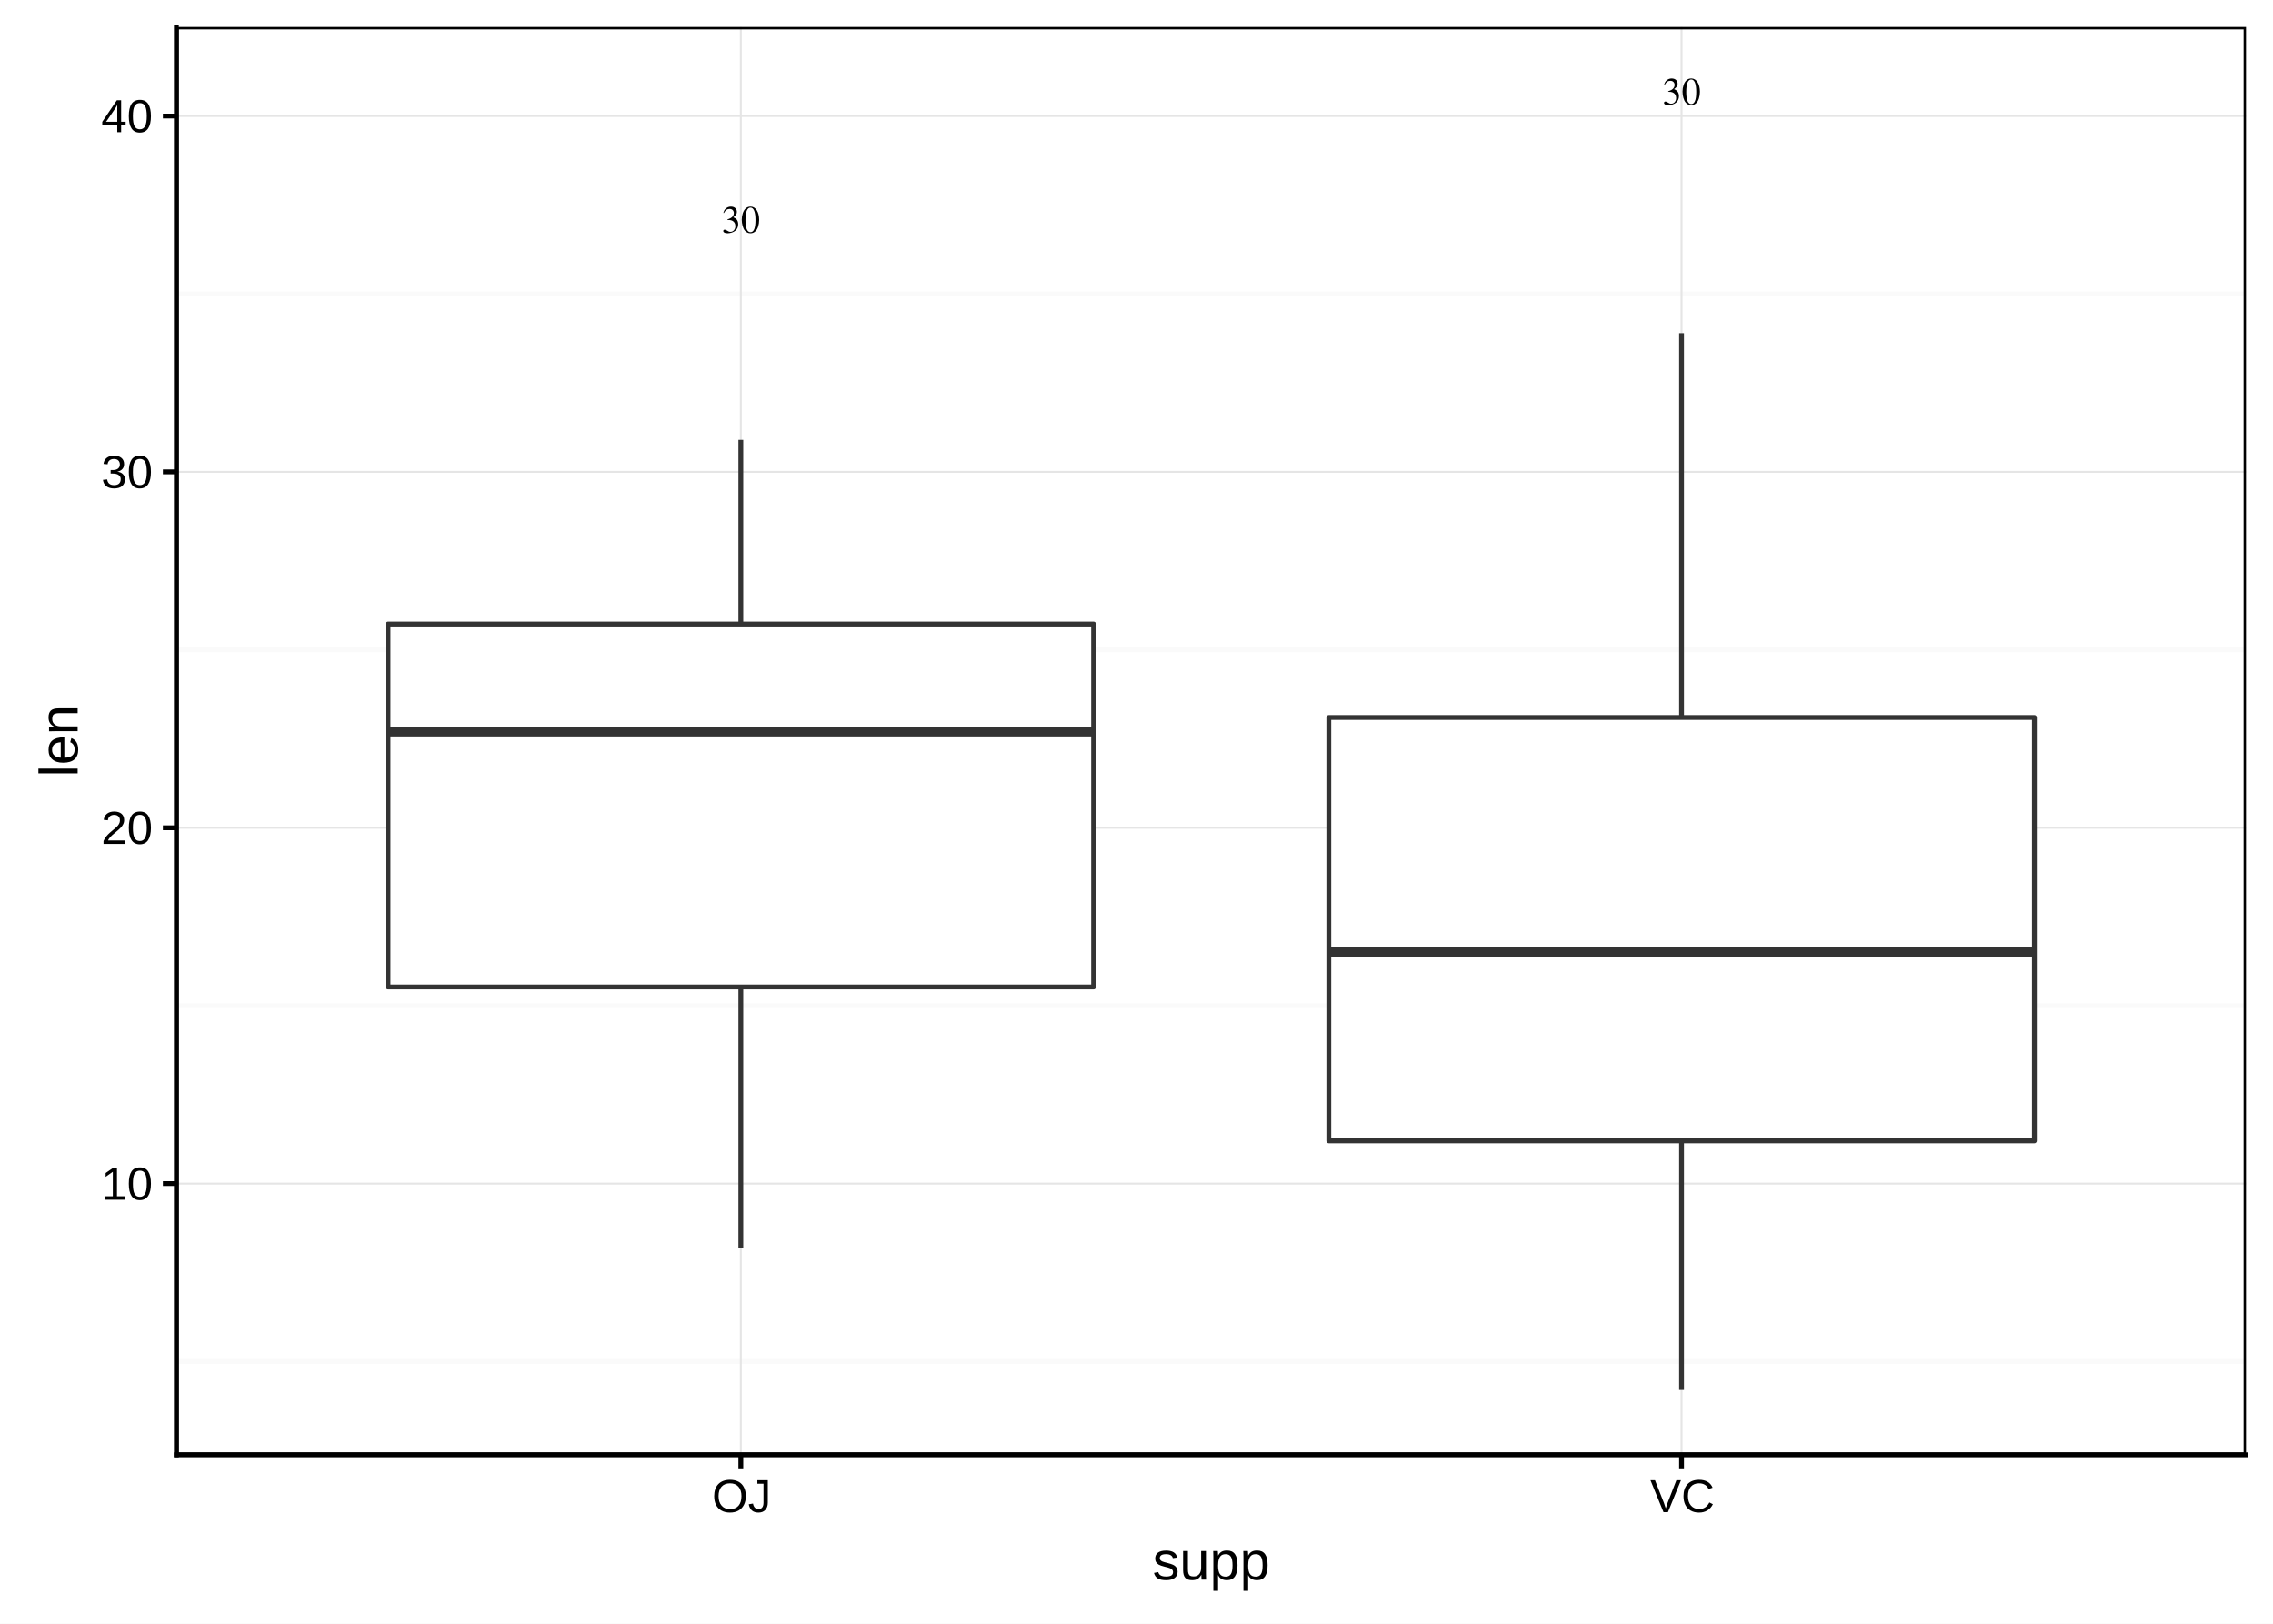
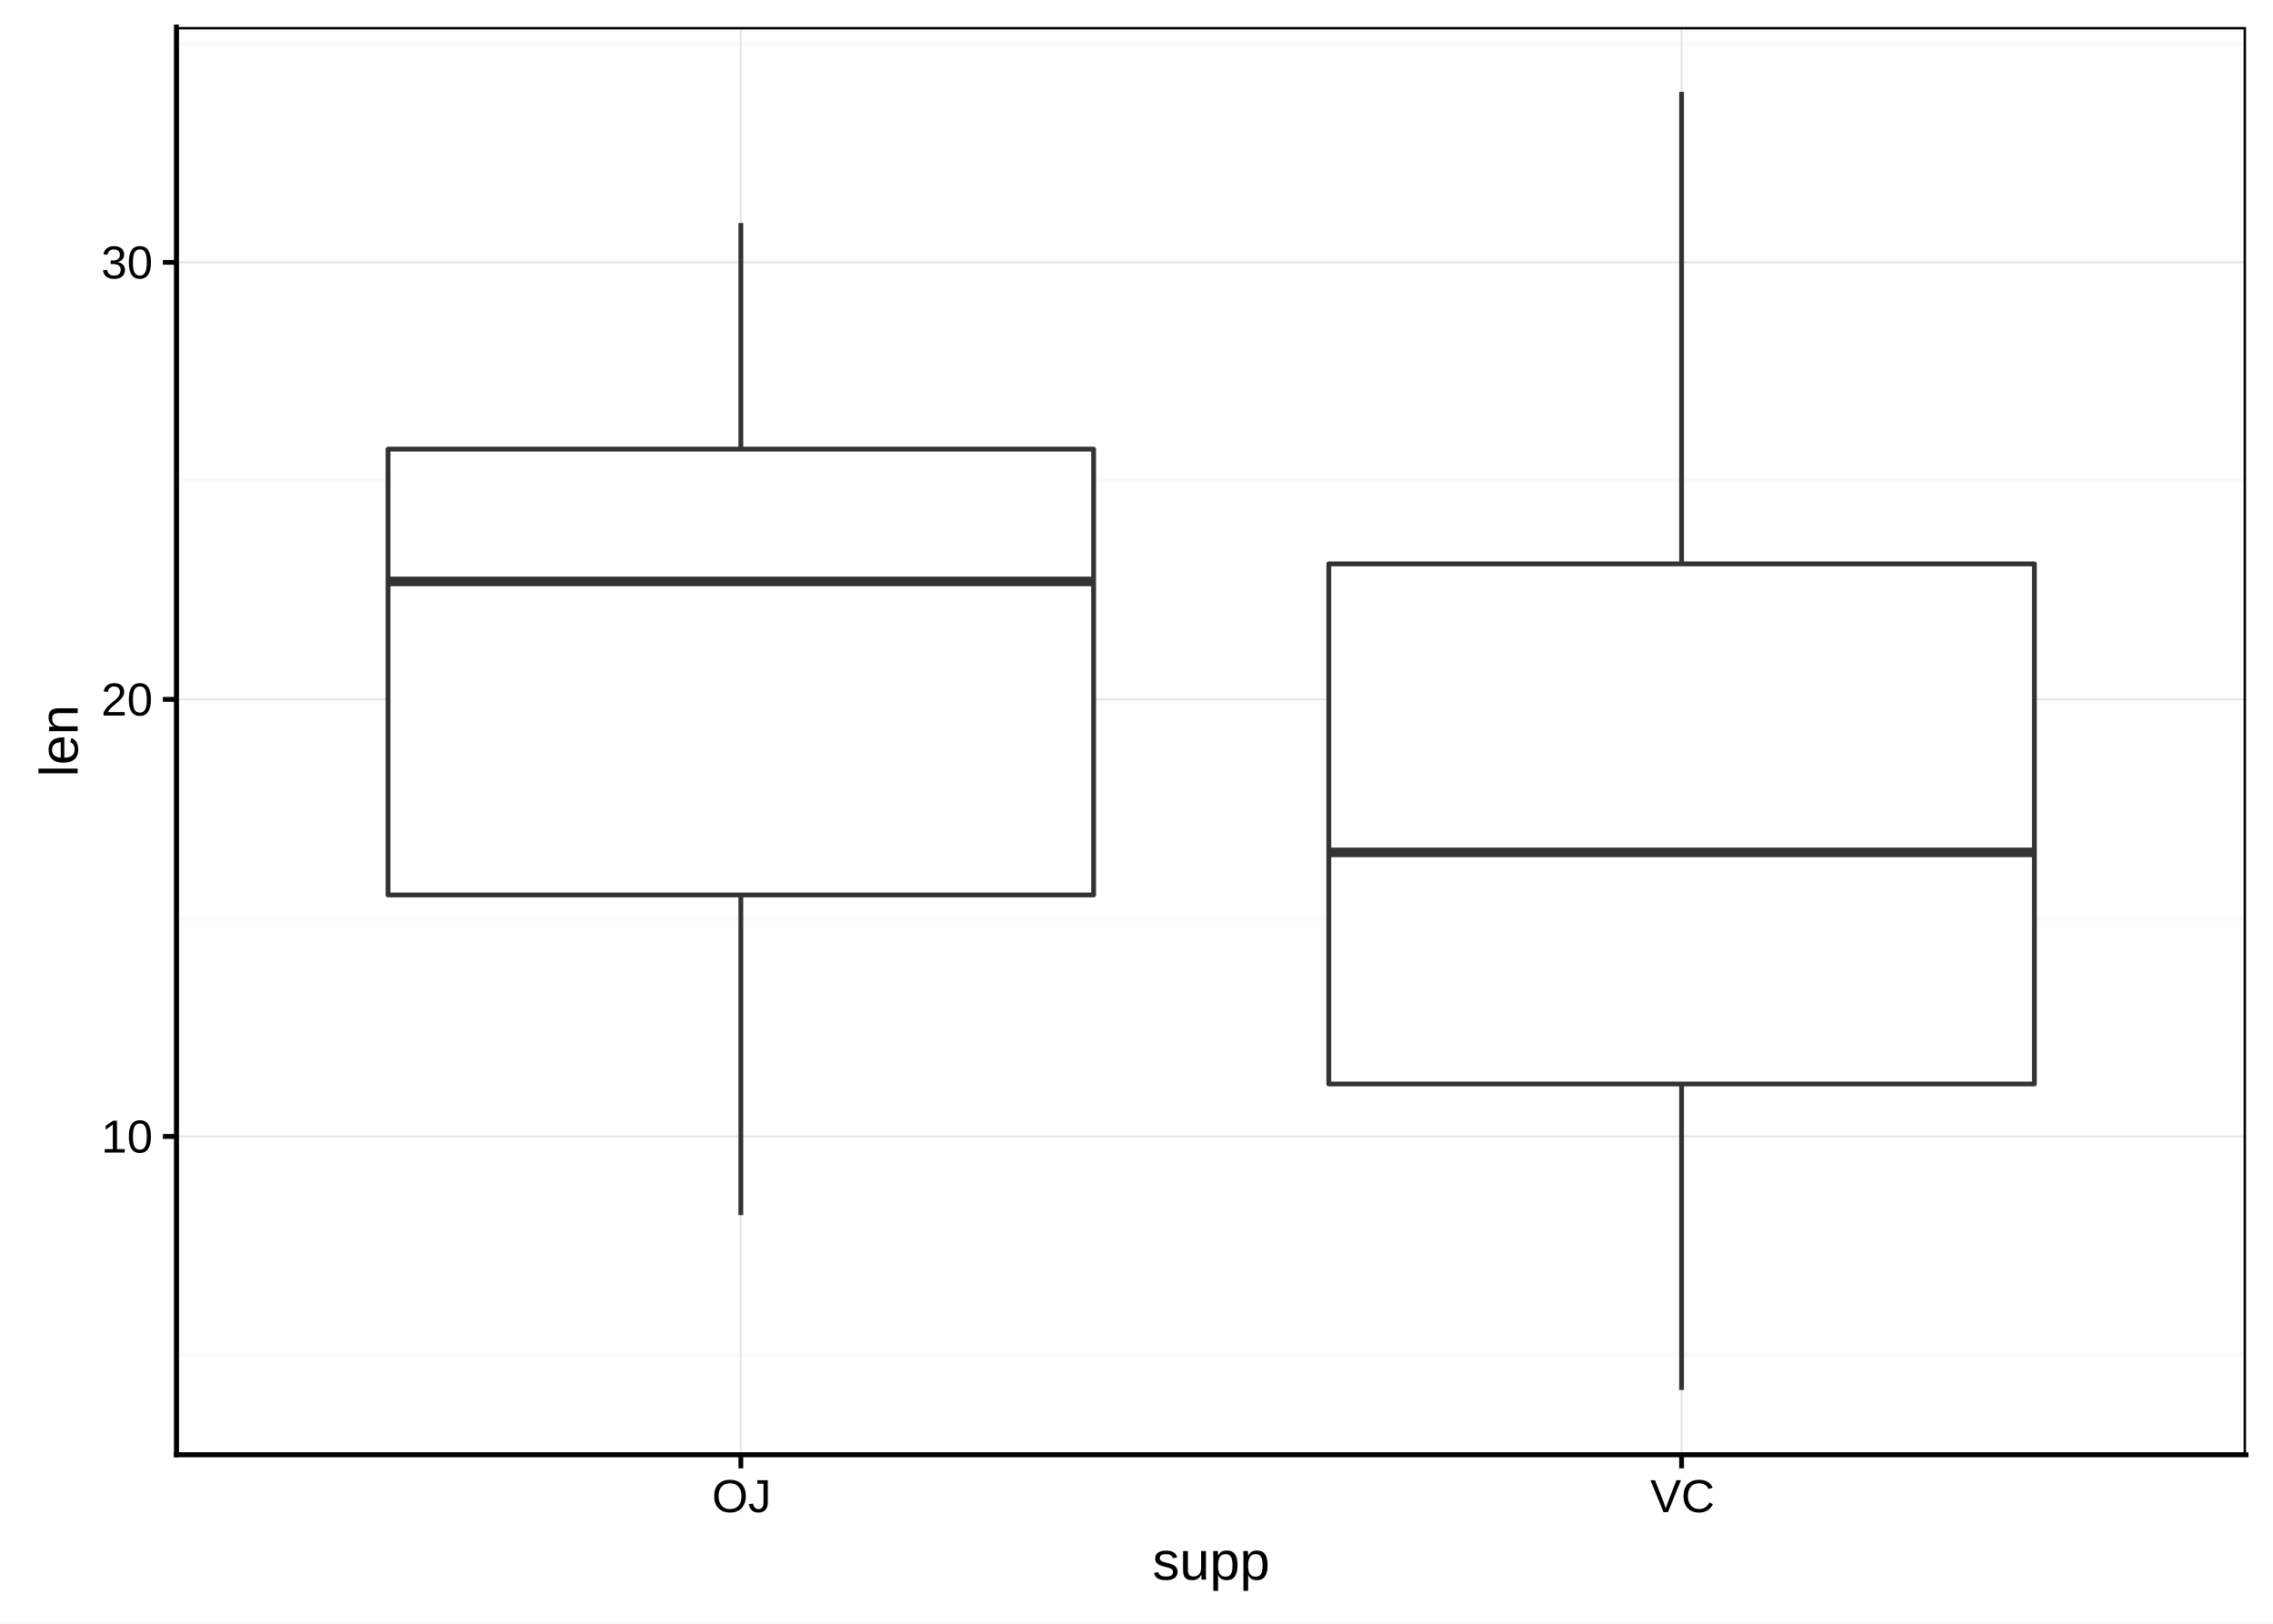
<svg xmlns="http://www.w3.org/2000/svg" viewBox="0 0 504.00 360.00">
  <defs>
    <style type="text/css">
    line, polyline, path, rect, circle {
      fill: none;
      stroke: #000000;
      stroke-linecap: round;
      stroke-linejoin: round;
      stroke-miterlimit: 10.00;
    }
  </style>
  </defs>
  <rect width="100%" height="100%" style="stroke: none; fill: #FFFFFF;" />
  <rect x="0.00" y="0.00" width="504.00" height="360.00" style="stroke-width: 0.00; stroke: none;" />
  <defs>
    <clipPath id="cpMzkuMTA4OHw0OTguMDIyfDMyMi41NTR8NS45Nzc1OA==">
      <rect x="39.11" y="5.98" width="458.91" height="316.58" />
    </clipPath>
  </defs>
  <rect x="39.11" y="5.98" width="458.91" height="316.58" style="stroke-width: 0.00; stroke: none; fill: #FFFFFF;" clip-path="url(#cpMzkuMTA4OHw0OTguMDIyfDMyMi41NTR8NS45Nzc1OA==)" />
-   <polyline points="39.11,301.85 498.02,301.85 " style="stroke-width: 1.07; stroke: #FAFAFA; stroke-linecap: butt;" clip-path="url(#cpMzkuMTA4OHw0OTguMDIyfDMyMi41NTR8NS45Nzc1OA==)" />
-   <polyline points="39.11,222.96 498.02,222.96 " style="stroke-width: 1.07; stroke: #FAFAFA; stroke-linecap: butt;" clip-path="url(#cpMzkuMTA4OHw0OTguMDIyfDMyMi41NTR8NS45Nzc1OA==)" />
-   <polyline points="39.11,144.07 498.02,144.07 " style="stroke-width: 1.07; stroke: #FAFAFA; stroke-linecap: butt;" clip-path="url(#cpMzkuMTA4OHw0OTguMDIyfDMyMi41NTR8NS45Nzc1OA==)" />
-   <polyline points="39.11,65.18 498.02,65.18 " style="stroke-width: 1.07; stroke: #FAFAFA; stroke-linecap: butt;" clip-path="url(#cpMzkuMTA4OHw0OTguMDIyfDMyMi41NTR8NS45Nzc1OA==)" />
-   <polyline points="39.11,262.41 498.02,262.41 " style="stroke-width: 0.43; stroke: #E5E5E5; stroke-linecap: butt;" clip-path="url(#cpMzkuMTA4OHw0OTguMDIyfDMyMi41NTR8NS45Nzc1OA==)" />
-   <polyline points="39.11,183.52 498.02,183.52 " style="stroke-width: 0.43; stroke: #E5E5E5; stroke-linecap: butt;" clip-path="url(#cpMzkuMTA4OHw0OTguMDIyfDMyMi41NTR8NS45Nzc1OA==)" />
-   <polyline points="39.11,104.62 498.02,104.62 " style="stroke-width: 0.43; stroke: #E5E5E5; stroke-linecap: butt;" clip-path="url(#cpMzkuMTA4OHw0OTguMDIyfDMyMi41NTR8NS45Nzc1OA==)" />
-   <polyline points="39.11,25.73 498.02,25.73 " style="stroke-width: 0.43; stroke: #E5E5E5; stroke-linecap: butt;" clip-path="url(#cpMzkuMTA4OHw0OTguMDIyfDMyMi41NTR8NS45Nzc1OA==)" />
+   <polyline points="39.11,300.41 498.02,300.41 " style="stroke-width: 1.07; stroke: #FAFAFA; stroke-linecap: butt;" clip-path="url(#cpMzkuMTA4OHw0OTguMDIyfDMyMi41NTR8NS45Nzc1OA==)" />
+   <polyline points="39.11,203.51 498.02,203.51 " style="stroke-width: 1.07; stroke: #FAFAFA; stroke-linecap: butt;" clip-path="url(#cpMzkuMTA4OHw0OTguMDIyfDMyMi41NTR8NS45Nzc1OA==)" />
+   <polyline points="39.11,106.61 498.02,106.61 " style="stroke-width: 1.07; stroke: #FAFAFA; stroke-linecap: butt;" clip-path="url(#cpMzkuMTA4OHw0OTguMDIyfDMyMi41NTR8NS45Nzc1OA==)" />
+   <polyline points="39.11,9.71 498.02,9.71 " style="stroke-width: 1.07; stroke: #FAFAFA; stroke-linecap: butt;" clip-path="url(#cpMzkuMTA4OHw0OTguMDIyfDMyMi41NTR8NS45Nzc1OA==)" />
+   <polyline points="39.11,251.96 498.02,251.96 " style="stroke-width: 0.43; stroke: #E5E5E5; stroke-linecap: butt;" clip-path="url(#cpMzkuMTA4OHw0OTguMDIyfDMyMi41NTR8NS45Nzc1OA==)" />
+   <polyline points="39.11,155.06 498.02,155.06 " style="stroke-width: 0.43; stroke: #E5E5E5; stroke-linecap: butt;" clip-path="url(#cpMzkuMTA4OHw0OTguMDIyfDMyMi41NTR8NS45Nzc1OA==)" />
+   <polyline points="39.11,58.16 498.02,58.16 " style="stroke-width: 0.43; stroke: #E5E5E5; stroke-linecap: butt;" clip-path="url(#cpMzkuMTA4OHw0OTguMDIyfDMyMi41NTR8NS45Nzc1OA==)" />
  <polyline points="164.27,322.55 164.27,5.98 " style="stroke-width: 0.43; stroke: #E5E5E5; stroke-linecap: butt;" clip-path="url(#cpMzkuMTA4OHw0OTguMDIyfDMyMi41NTR8NS45Nzc1OA==)" />
  <polyline points="372.86,322.55 372.86,5.98 " style="stroke-width: 0.43; stroke: #E5E5E5; stroke-linecap: butt;" clip-path="url(#cpMzkuMTA4OHw0OTguMDIyfDMyMi41NTR8NS45Nzc1OA==)" />
-   <line x1="164.27" y1="138.35" x2="164.27" y2="97.52" style="stroke-width: 1.07; stroke: #333333; stroke-linecap: butt;" clip-path="url(#cpMzkuMTA4OHw0OTguMDIyfDMyMi41NTR8NS45Nzc1OA==)" />
-   <line x1="164.27" y1="218.82" x2="164.27" y2="276.61" style="stroke-width: 1.07; stroke: #333333; stroke-linecap: butt;" clip-path="url(#cpMzkuMTA4OHw0OTguMDIyfDMyMi41NTR8NS45Nzc1OA==)" />
-   <polyline points="86.04,138.35 86.04,218.82 242.49,218.82 242.49,138.35 86.04,138.35 " style="stroke-width: 1.07; stroke: #333333; fill: #FFFFFF;" clip-path="url(#cpMzkuMTA4OHw0OTguMDIyfDMyMi41NTR8NS45Nzc1OA==)" />
-   <line x1="86.04" y1="162.21" x2="242.49" y2="162.21" style="stroke-width: 2.13; stroke: #333333; stroke-linecap: butt;" clip-path="url(#cpMzkuMTA4OHw0OTguMDIyfDMyMi41NTR8NS45Nzc1OA==)" />
-   <line x1="372.86" y1="159.06" x2="372.86" y2="73.86" style="stroke-width: 1.07; stroke: #333333; stroke-linecap: butt;" clip-path="url(#cpMzkuMTA4OHw0OTguMDIyfDMyMi41NTR8NS45Nzc1OA==)" />
-   <line x1="372.86" y1="252.94" x2="372.86" y2="308.16" style="stroke-width: 1.07; stroke: #333333; stroke-linecap: butt;" clip-path="url(#cpMzkuMTA4OHw0OTguMDIyfDMyMi41NTR8NS45Nzc1OA==)" />
-   <polyline points="294.64,159.06 294.64,252.94 451.09,252.94 451.09,159.06 294.64,159.06 " style="stroke-width: 1.07; stroke: #333333; fill: #FFFFFF;" clip-path="url(#cpMzkuMTA4OHw0OTguMDIyfDMyMi41NTR8NS45Nzc1OA==)" />
-   <line x1="294.64" y1="211.13" x2="451.09" y2="211.13" style="stroke-width: 2.13; stroke: #333333; stroke-linecap: butt;" clip-path="url(#cpMzkuMTA4OHw0OTguMDIyfDMyMi41NTR8NS45Nzc1OA==)" />
-   <g clip-path="url(#cpMzkuMTA4OHw0OTguMDIyfDMyMi41NTR8NS45Nzc1OA==)">
-     <text x="160.00" y="51.59" style="font-size: 8.54px; font-family: Times;" textLength="8.53px" lengthAdjust="spacingAndGlyphs">30</text>
-   </g>
-   <g clip-path="url(#cpMzkuMTA4OHw0OTguMDIyfDMyMi41NTR8NS45Nzc1OA==)">
-     <text x="368.60" y="23.19" style="font-size: 8.54px; font-family: Times;" textLength="8.53px" lengthAdjust="spacingAndGlyphs">30</text>
-   </g>
+   <line x1="164.27" y1="99.58" x2="164.27" y2="49.44" style="stroke-width: 1.07; stroke: #333333; stroke-linecap: butt;" clip-path="url(#cpMzkuMTA4OHw0OTguMDIyfDMyMi41NTR8NS45Nzc1OA==)" />
+   <line x1="164.27" y1="198.42" x2="164.27" y2="269.40" style="stroke-width: 1.07; stroke: #333333; stroke-linecap: butt;" clip-path="url(#cpMzkuMTA4OHw0OTguMDIyfDMyMi41NTR8NS45Nzc1OA==)" />
+   <polyline points="86.04,99.58 86.04,198.42 242.49,198.42 242.49,99.58 86.04,99.58 " style="stroke-width: 1.07; stroke: #333333; fill: #FFFFFF;" clip-path="url(#cpMzkuMTA4OHw0OTguMDIyfDMyMi41NTR8NS45Nzc1OA==)" />
+   <line x1="86.04" y1="128.90" x2="242.49" y2="128.90" style="stroke-width: 2.13; stroke: #333333; stroke-linecap: butt;" clip-path="url(#cpMzkuMTA4OHw0OTguMDIyfDMyMi41NTR8NS45Nzc1OA==)" />
+   <line x1="372.86" y1="125.02" x2="372.86" y2="20.37" style="stroke-width: 1.07; stroke: #333333; stroke-linecap: butt;" clip-path="url(#cpMzkuMTA4OHw0OTguMDIyfDMyMi41NTR8NS45Nzc1OA==)" />
+   <line x1="372.86" y1="240.33" x2="372.86" y2="308.16" style="stroke-width: 1.07; stroke: #333333; stroke-linecap: butt;" clip-path="url(#cpMzkuMTA4OHw0OTguMDIyfDMyMi41NTR8NS45Nzc1OA==)" />
+   <polyline points="294.64,125.02 294.64,240.33 451.09,240.33 451.09,125.02 294.64,125.02 " style="stroke-width: 1.07; stroke: #333333; fill: #FFFFFF;" clip-path="url(#cpMzkuMTA4OHw0OTguMDIyfDMyMi41NTR8NS45Nzc1OA==)" />
+   <line x1="294.64" y1="188.98" x2="451.09" y2="188.98" style="stroke-width: 2.13; stroke: #333333; stroke-linecap: butt;" clip-path="url(#cpMzkuMTA4OHw0OTguMDIyfDMyMi41NTR8NS45Nzc1OA==)" />
  <rect x="39.11" y="5.98" width="458.91" height="316.58" style="stroke-width: 1.07;" clip-path="url(#cpMzkuMTA4OHw0OTguMDIyfDMyMi41NTR8NS45Nzc1OA==)" />
  <defs>
    <clipPath id="cpMHw1MDR8MzYwfDA=">
      <rect x="0.00" y="0.00" width="504.00" height="360.00" />
    </clipPath>
  </defs>
  <polyline points="39.11,322.55 39.11,5.98 " style="stroke-width: 1.07; stroke-linecap: square;" clip-path="url(#cpMHw1MDR8MzYwfDA=)" />
  <g clip-path="url(#cpMHw1MDR8MzYwfDA=)">
-     <text x="22.44" y="265.99" style="font-size: 10.28px; font-family: Arial;" textLength="11.12px" lengthAdjust="spacingAndGlyphs">10</text>
+     <text x="22.44" y="255.54" style="font-size: 10.28px; font-family: Arial;" textLength="11.12px" lengthAdjust="spacingAndGlyphs">10</text>
  </g>
  <g clip-path="url(#cpMHw1MDR8MzYwfDA=)">
-     <text x="22.44" y="187.09" style="font-size: 10.28px; font-family: Arial;" textLength="11.12px" lengthAdjust="spacingAndGlyphs">20</text>
+     <text x="22.44" y="158.64" style="font-size: 10.28px; font-family: Arial;" textLength="11.12px" lengthAdjust="spacingAndGlyphs">20</text>
  </g>
  <g clip-path="url(#cpMHw1MDR8MzYwfDA=)">
-     <text x="22.44" y="108.20" style="font-size: 10.28px; font-family: Arial;" textLength="11.12px" lengthAdjust="spacingAndGlyphs">30</text>
+     <text x="22.44" y="61.74" style="font-size: 10.28px; font-family: Arial;" textLength="11.12px" lengthAdjust="spacingAndGlyphs">30</text>
  </g>
-   <g clip-path="url(#cpMHw1MDR8MzYwfDA=)">
-     <text x="22.44" y="29.31" style="font-size: 10.28px; font-family: Arial;" textLength="11.12px" lengthAdjust="spacingAndGlyphs">40</text>
-   </g>
-   <polyline points="36.12,262.41 39.11,262.41 " style="stroke-width: 1.07; stroke-linecap: butt;" clip-path="url(#cpMHw1MDR8MzYwfDA=)" />
-   <polyline points="36.12,183.52 39.11,183.52 " style="stroke-width: 1.07; stroke-linecap: butt;" clip-path="url(#cpMHw1MDR8MzYwfDA=)" />
-   <polyline points="36.12,104.62 39.11,104.62 " style="stroke-width: 1.07; stroke-linecap: butt;" clip-path="url(#cpMHw1MDR8MzYwfDA=)" />
-   <polyline points="36.12,25.73 39.11,25.73 " style="stroke-width: 1.07; stroke-linecap: butt;" clip-path="url(#cpMHw1MDR8MzYwfDA=)" />
+   <polyline points="36.12,251.96 39.11,251.96 " style="stroke-width: 1.07; stroke-linecap: butt;" clip-path="url(#cpMHw1MDR8MzYwfDA=)" />
+   <polyline points="36.12,155.06 39.11,155.06 " style="stroke-width: 1.07; stroke-linecap: butt;" clip-path="url(#cpMHw1MDR8MzYwfDA=)" />
+   <polyline points="36.12,58.16 39.11,58.16 " style="stroke-width: 1.07; stroke-linecap: butt;" clip-path="url(#cpMHw1MDR8MzYwfDA=)" />
  <polyline points="39.11,322.55 498.02,322.55 " style="stroke-width: 1.07; stroke-linecap: square;" clip-path="url(#cpMHw1MDR8MzYwfDA=)" />
  <polyline points="164.27,325.54 164.27,322.55 " style="stroke-width: 1.07; stroke-linecap: butt;" clip-path="url(#cpMHw1MDR8MzYwfDA=)" />
  <polyline points="372.86,325.54 372.86,322.55 " style="stroke-width: 1.07; stroke-linecap: butt;" clip-path="url(#cpMHw1MDR8MzYwfDA=)" />
  <g clip-path="url(#cpMHw1MDR8MzYwfDA=)">
    <text x="157.88" y="335.26" style="font-size: 10.28px; font-family: Arial;" textLength="12.78px" lengthAdjust="spacingAndGlyphs">OJ</text>
  </g>
  <g clip-path="url(#cpMHw1MDR8MzYwfDA=)">
    <text x="365.92" y="335.26" style="font-size: 10.28px; font-family: Arial;" textLength="13.89px" lengthAdjust="spacingAndGlyphs">VC</text>
  </g>
  <g clip-path="url(#cpMHw1MDR8MzYwfDA=)">
    <text x="255.55" y="350.22" style="font-size: 12.00px; font-family: Arial;" textLength="26.02px" lengthAdjust="spacingAndGlyphs">supp</text>
  </g>
  <g clip-path="url(#cpMHw1MDR8MzYwfDA=)">
    <text transform="translate(17.22,172.27) rotate(-90)" style="font-size: 12.00px; font-family: Arial;" textLength="16.01px" lengthAdjust="spacingAndGlyphs">len</text>
  </g>
</svg>
